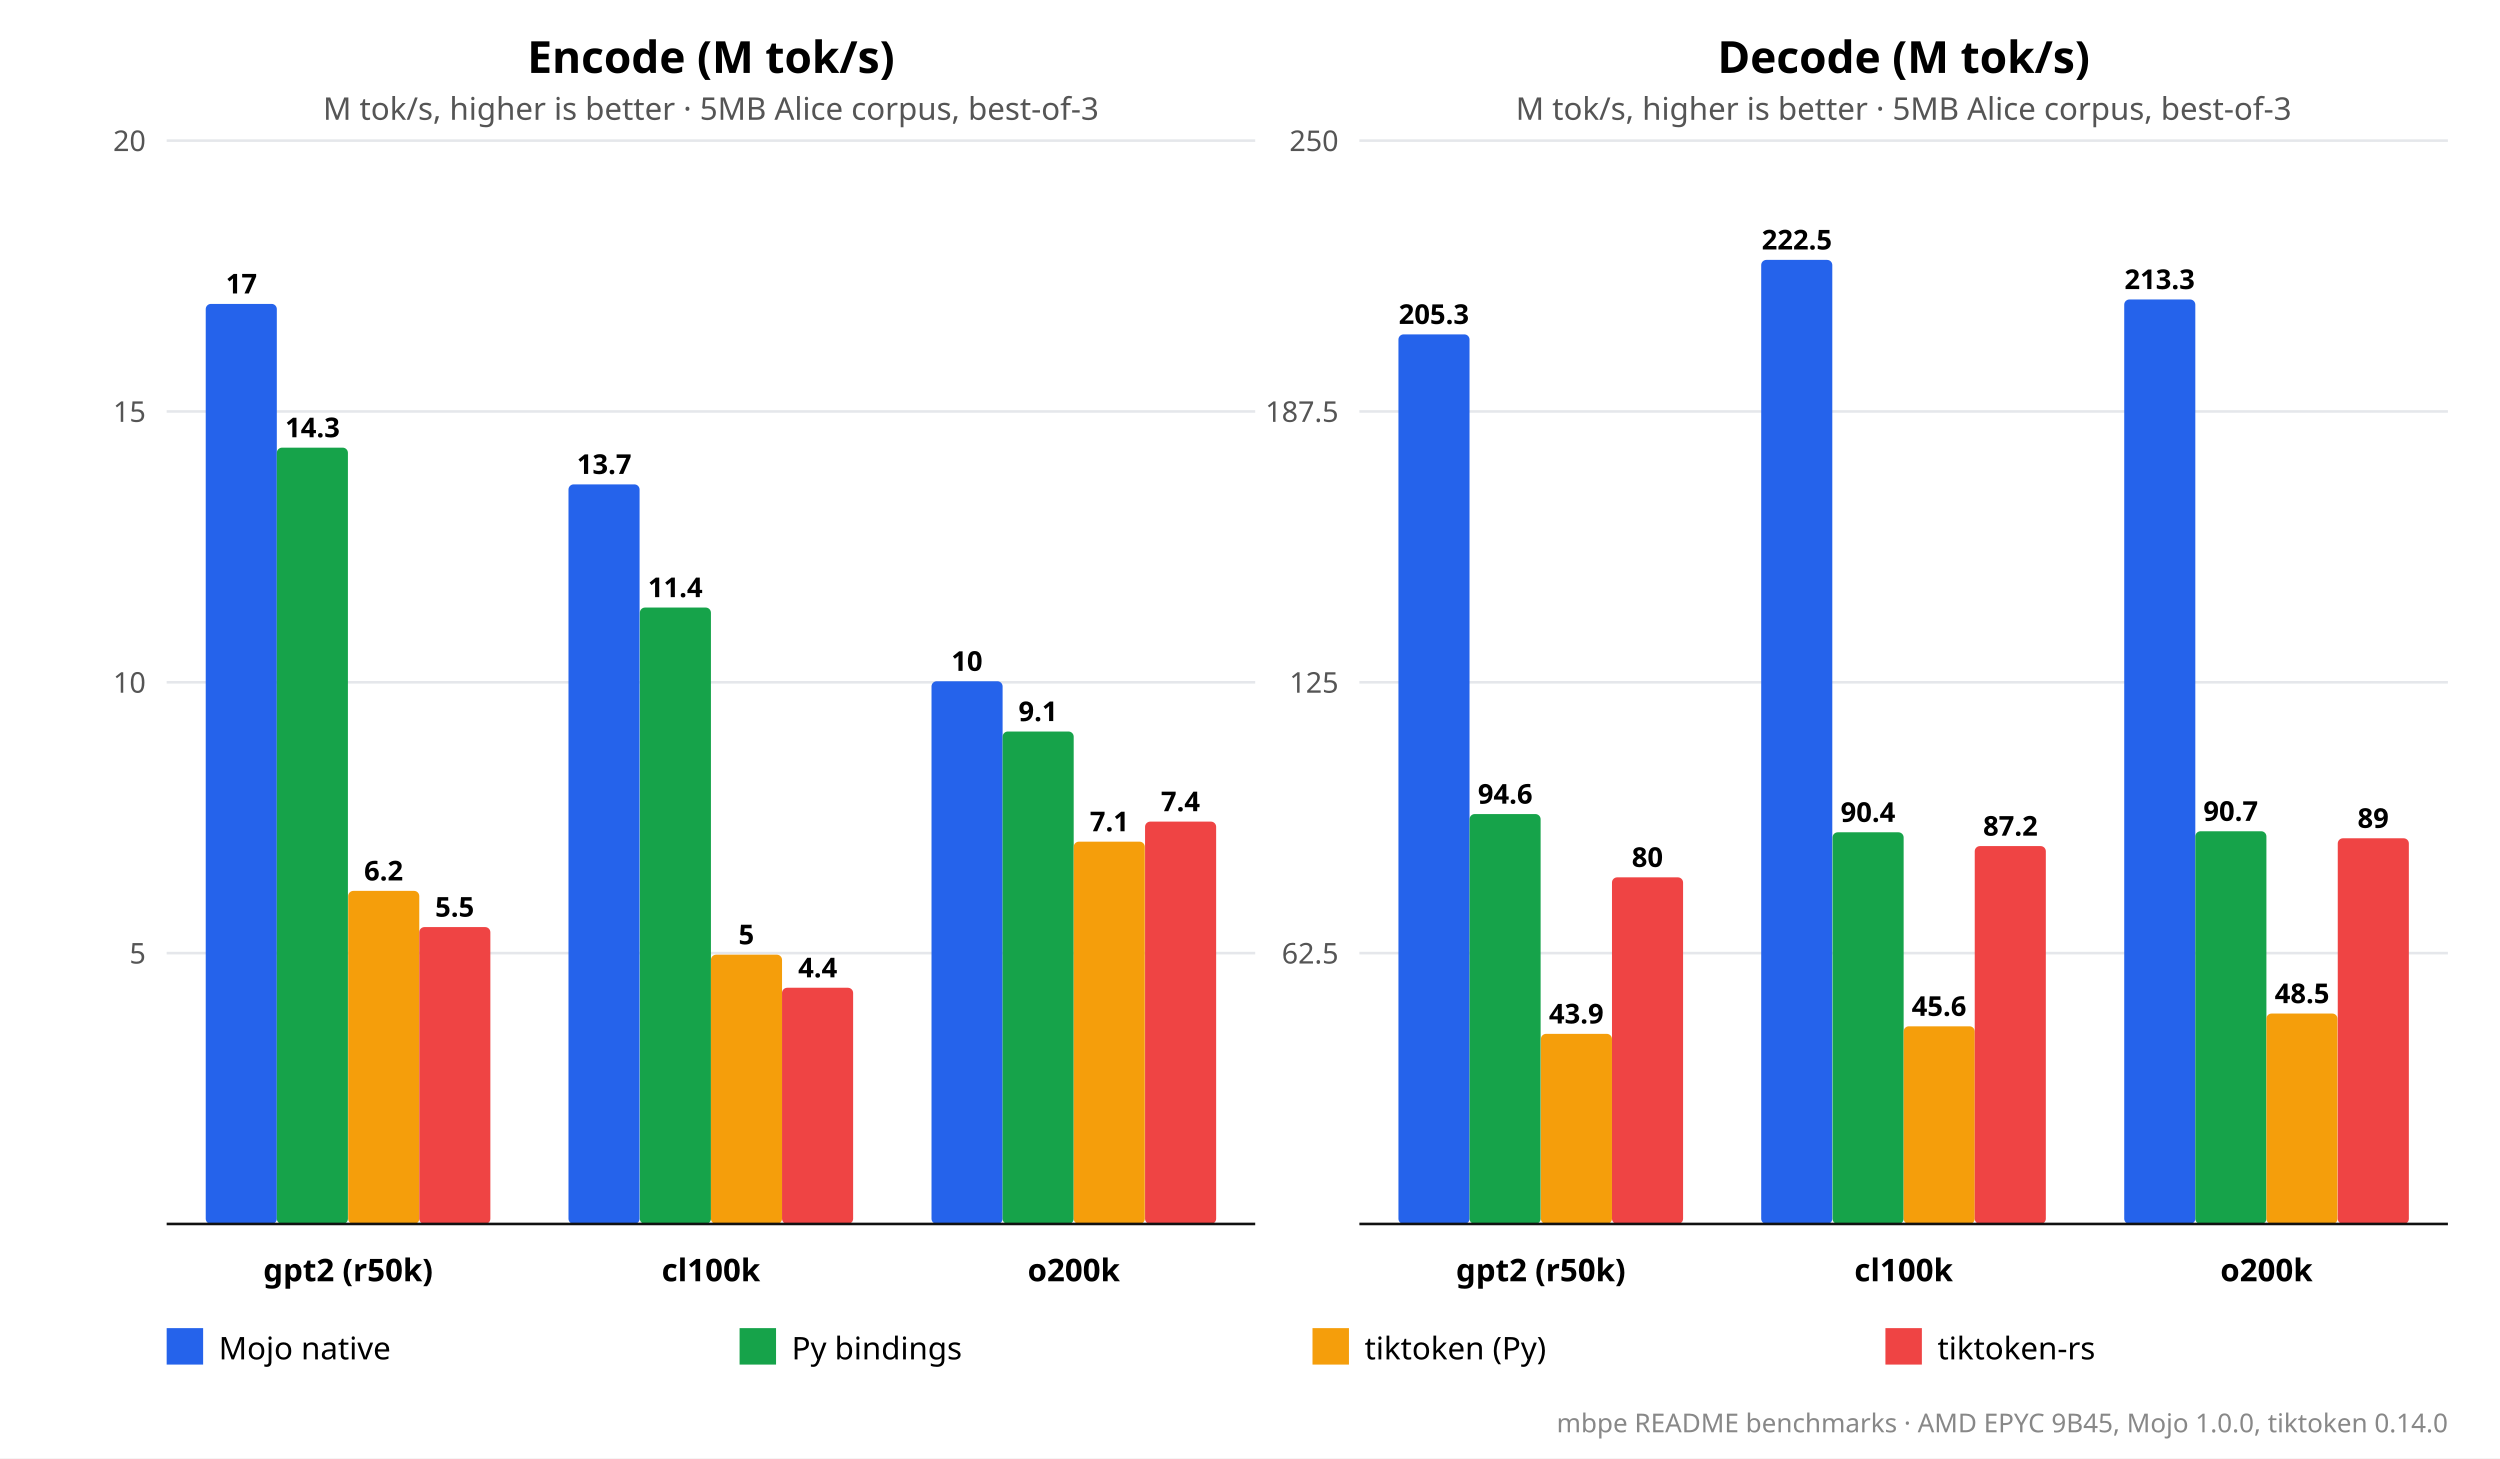
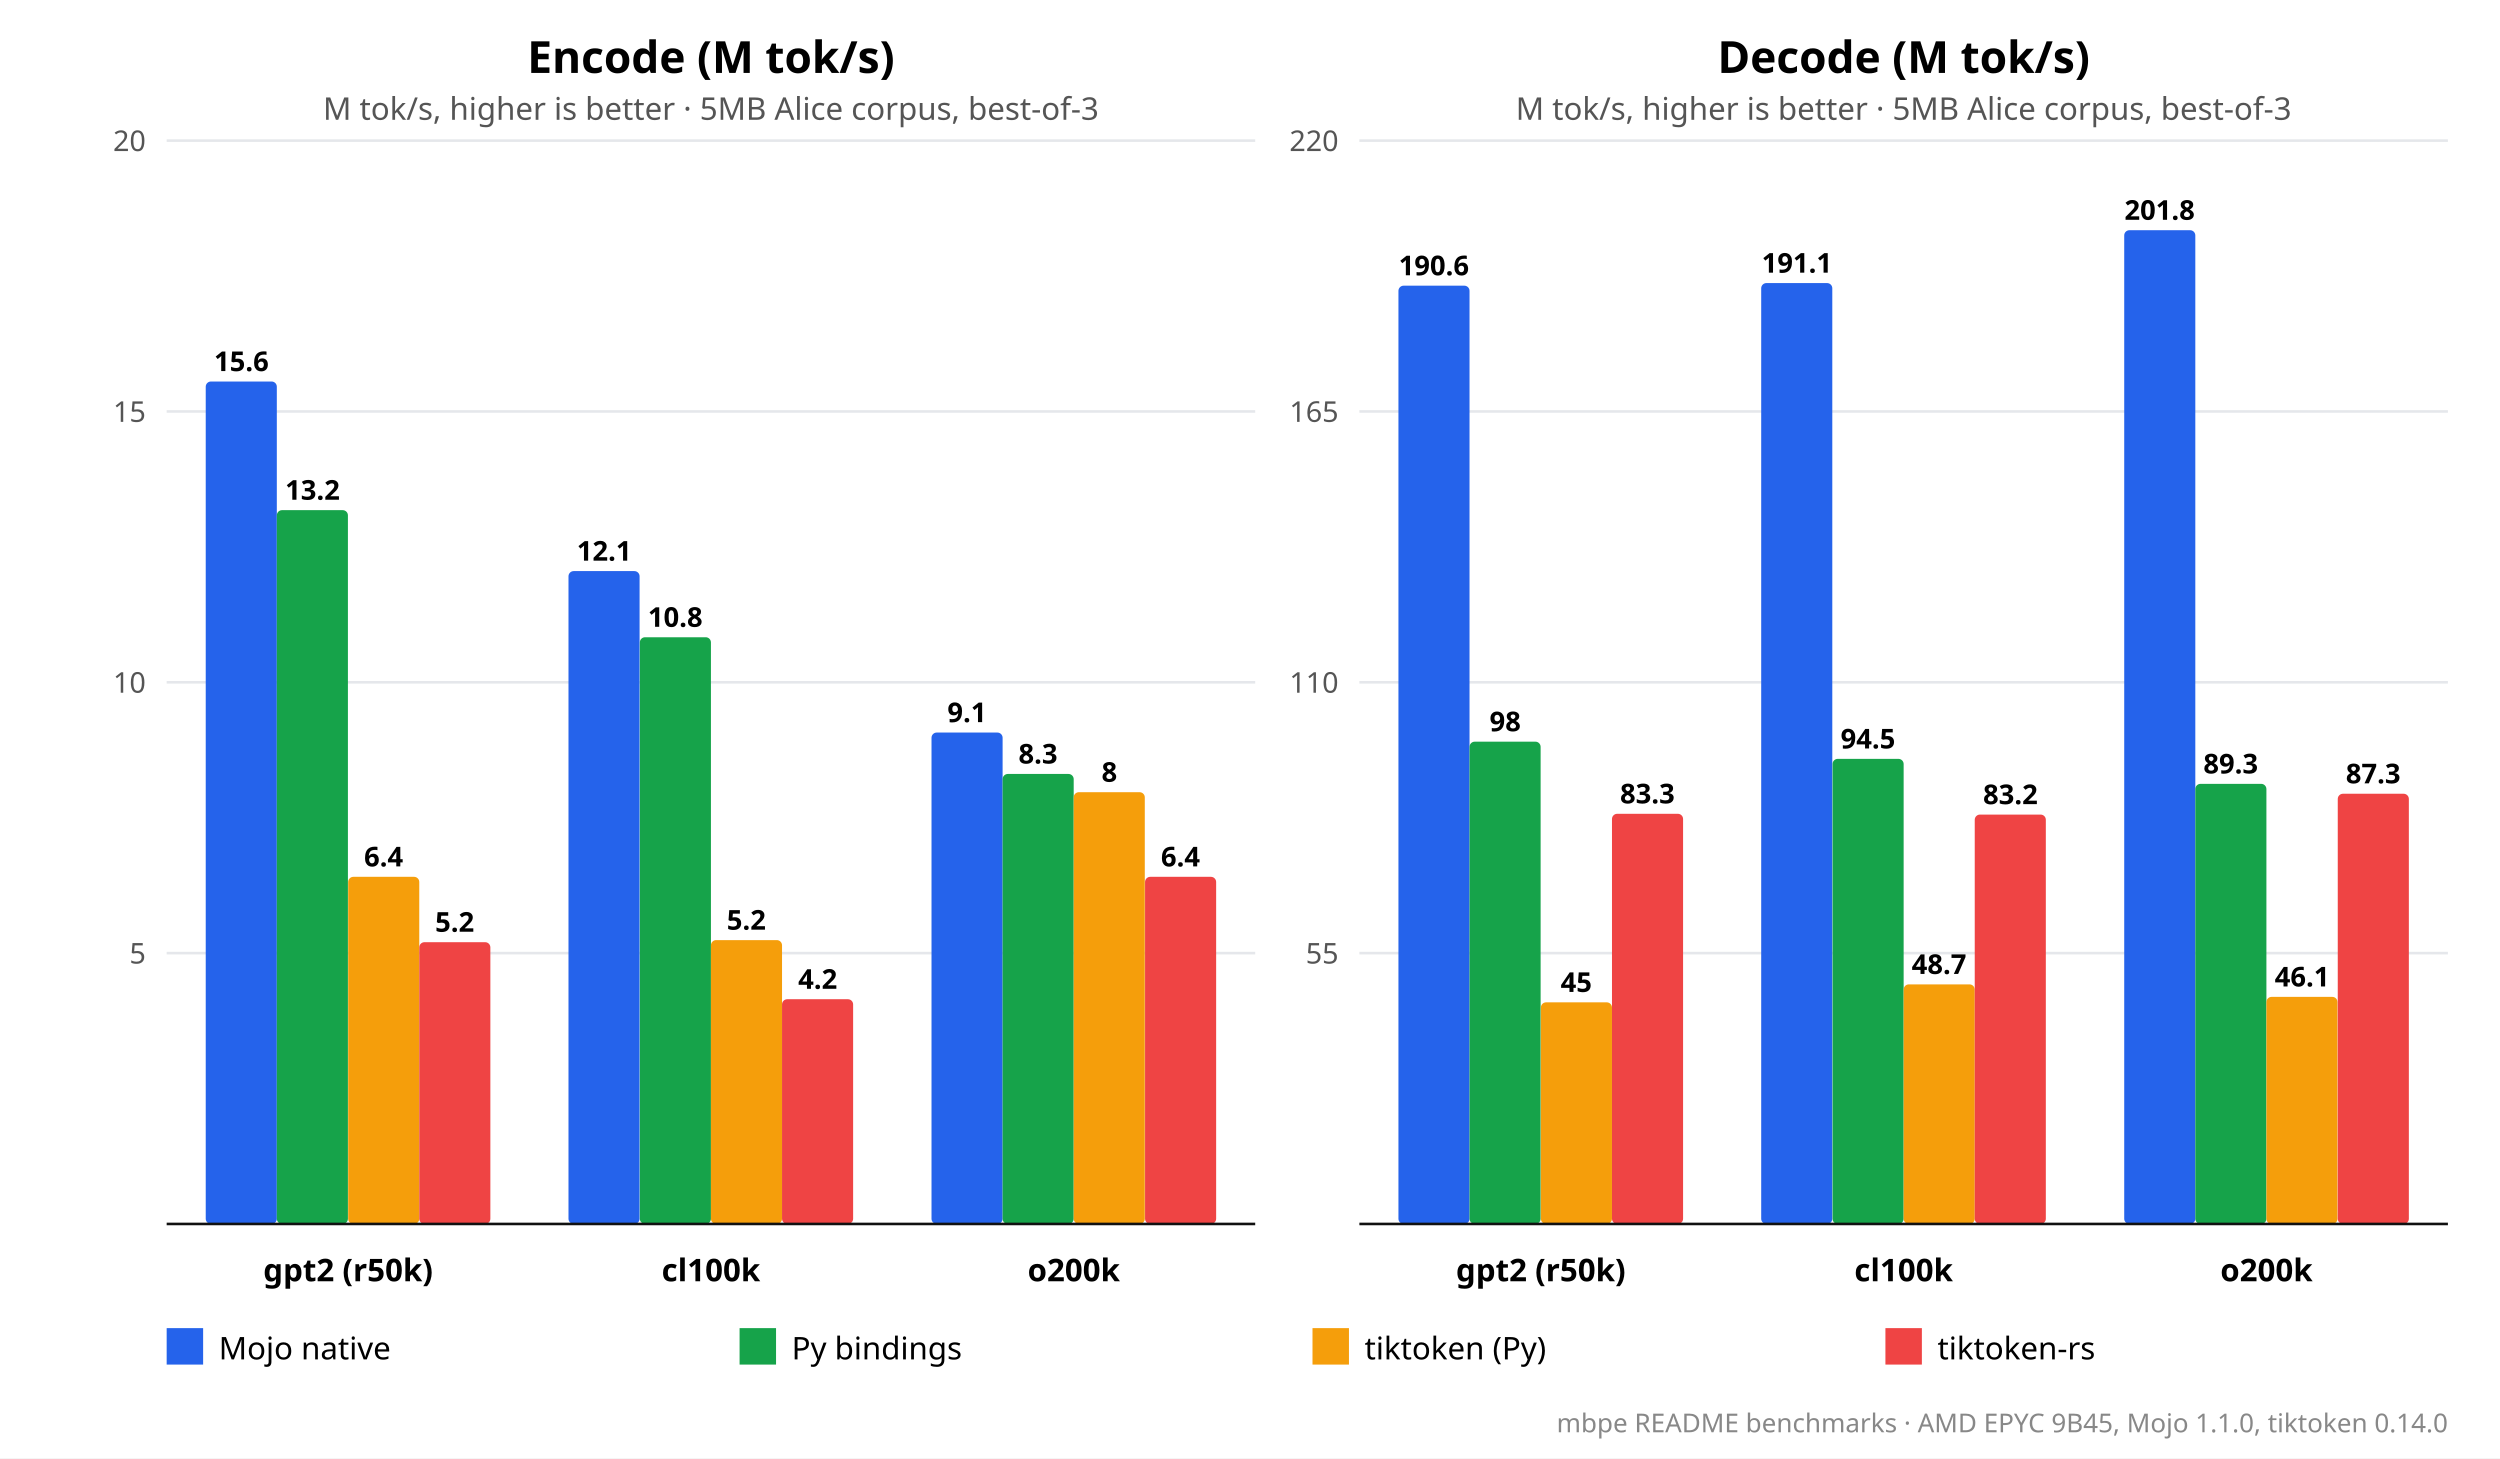
<svg xmlns="http://www.w3.org/2000/svg" width="960" height="560" role="img">
  <rect width="100%" height="100%" fill="white" />
  <text x="273.0" y="28" text-anchor="middle" font-size="17" font-weight="bold" font-family="sans-serif">Encode (M tok/s)</text>
  <text x="273.0" y="46" text-anchor="middle" font-size="12" fill="#555" font-family="sans-serif">M tok/s, higher is better · 5MB Alice corpus, best-of-3</text>
  <line x1="64" y1="366.0" x2="482" y2="366.0" stroke="#e5e7eb" />
  <text x="56" y="370.0" text-anchor="end" font-size="11" fill="#555" font-family="sans-serif">5</text>
  <line x1="64" y1="262.0" x2="482" y2="262.0" stroke="#e5e7eb" />
  <text x="56" y="266.0" text-anchor="end" font-size="11" fill="#555" font-family="sans-serif">10</text>
  <line x1="64" y1="158.0" x2="482" y2="158.0" stroke="#e5e7eb" />
  <text x="56" y="162.0" text-anchor="end" font-size="11" fill="#555" font-family="sans-serif">15</text>
  <line x1="64" y1="54.0" x2="482" y2="54.0" stroke="#e5e7eb" />
  <text x="56" y="58.0" text-anchor="end" font-size="11" fill="#555" font-family="sans-serif">20</text>
  <text x="133.667" y="492" text-anchor="middle" font-size="12" font-weight="bold" font-family="sans-serif">gpt2 (r50k)</text>
-   <rect x="79.0" y="116.7" width="27.3" height="353.3" fill="#2563eb" rx="2" />
-   <text x="92.7" y="112.7" text-anchor="middle" font-size="10.5" font-weight="bold" font-family="sans-serif">17</text>
-   <rect x="106.3" y="171.9" width="27.3" height="298.1" fill="#16a34a" rx="2" />
-   <text x="120.0" y="167.9" text-anchor="middle" font-size="10.5" font-weight="bold" font-family="sans-serif">14.3</text>
-   <rect x="133.7" y="342.1" width="27.3" height="127.9" fill="#f59e0b" rx="2" />
-   <text x="147.3" y="338.1" text-anchor="middle" font-size="10.5" font-weight="bold" font-family="sans-serif">6.2</text>
-   <rect x="161.0" y="356.0" width="27.3" height="114.0" fill="#ef4444" rx="2" />
-   <text x="174.6" y="352.0" text-anchor="middle" font-size="10.5" font-weight="bold" font-family="sans-serif">5.5</text>
+   <rect x="79.0" y="146.5" width="27.3" height="323.5" fill="#2563eb" rx="2" />
+   <text x="92.7" y="142.5" text-anchor="middle" font-size="10.5" font-weight="bold" font-family="sans-serif">15.6</text>
+   <rect x="106.3" y="195.9" width="27.3" height="274.1" fill="#16a34a" rx="2" />
+   <text x="120.0" y="191.9" text-anchor="middle" font-size="10.5" font-weight="bold" font-family="sans-serif">13.2</text>
+   <rect x="133.7" y="336.7" width="27.3" height="133.3" fill="#f59e0b" rx="2" />
+   <text x="147.3" y="332.7" text-anchor="middle" font-size="10.5" font-weight="bold" font-family="sans-serif">6.4</text>
+   <rect x="161.0" y="361.8" width="27.3" height="108.2" fill="#ef4444" rx="2" />
+   <text x="174.6" y="357.8" text-anchor="middle" font-size="10.5" font-weight="bold" font-family="sans-serif">5.2</text>
  <text x="273.0" y="492" text-anchor="middle" font-size="12" font-weight="bold" font-family="sans-serif">cl100k</text>
-   <rect x="218.3" y="186.0" width="27.3" height="284.0" fill="#2563eb" rx="2" />
-   <text x="232.0" y="182.0" text-anchor="middle" font-size="10.5" font-weight="bold" font-family="sans-serif">13.7</text>
-   <rect x="245.7" y="233.3" width="27.3" height="236.7" fill="#16a34a" rx="2" />
-   <text x="259.3" y="229.3" text-anchor="middle" font-size="10.5" font-weight="bold" font-family="sans-serif">11.4</text>
-   <rect x="273.0" y="366.6" width="27.3" height="103.4" fill="#f59e0b" rx="2" />
-   <text x="286.6" y="362.6" text-anchor="middle" font-size="10.5" font-weight="bold" font-family="sans-serif">5</text>
-   <rect x="300.3" y="379.3" width="27.3" height="90.7" fill="#ef4444" rx="2" />
-   <text x="314.0" y="375.3" text-anchor="middle" font-size="10.5" font-weight="bold" font-family="sans-serif">4.4</text>
+   <rect x="218.3" y="219.3" width="27.3" height="250.7" fill="#2563eb" rx="2" />
+   <text x="232.0" y="215.3" text-anchor="middle" font-size="10.5" font-weight="bold" font-family="sans-serif">12.1</text>
+   <rect x="245.7" y="244.7" width="27.3" height="225.3" fill="#16a34a" rx="2" />
+   <text x="259.3" y="240.7" text-anchor="middle" font-size="10.5" font-weight="bold" font-family="sans-serif">10.8</text>
+   <rect x="273.0" y="361.0" width="27.3" height="109.0" fill="#f59e0b" rx="2" />
+   <text x="286.6" y="357.0" text-anchor="middle" font-size="10.5" font-weight="bold" font-family="sans-serif">5.2</text>
+   <rect x="300.3" y="383.7" width="27.3" height="86.3" fill="#ef4444" rx="2" />
+   <text x="314.0" y="379.7" text-anchor="middle" font-size="10.5" font-weight="bold" font-family="sans-serif">4.2</text>
  <text x="412.333" y="492" text-anchor="middle" font-size="12" font-weight="bold" font-family="sans-serif">o200k</text>
-   <rect x="357.7" y="261.6" width="27.3" height="208.4" fill="#2563eb" rx="2" />
-   <text x="371.3" y="257.6" text-anchor="middle" font-size="10.5" font-weight="bold" font-family="sans-serif">10</text>
-   <rect x="385.0" y="280.9" width="27.3" height="189.1" fill="#16a34a" rx="2" />
-   <text x="398.6" y="276.9" text-anchor="middle" font-size="10.5" font-weight="bold" font-family="sans-serif">9.1</text>
-   <rect x="412.3" y="323.2" width="27.3" height="146.8" fill="#f59e0b" rx="2" />
-   <text x="426.0" y="319.2" text-anchor="middle" font-size="10.5" font-weight="bold" font-family="sans-serif">7.1</text>
-   <rect x="439.7" y="315.5" width="27.3" height="154.5" fill="#ef4444" rx="2" />
-   <text x="453.3" y="311.5" text-anchor="middle" font-size="10.5" font-weight="bold" font-family="sans-serif">7.4</text>
+   <rect x="357.7" y="281.3" width="27.3" height="188.7" fill="#2563eb" rx="2" />
+   <text x="371.3" y="277.3" text-anchor="middle" font-size="10.5" font-weight="bold" font-family="sans-serif">9.1</text>
+   <rect x="385.0" y="297.2" width="27.3" height="172.8" fill="#16a34a" rx="2" />
+   <text x="398.6" y="293.2" text-anchor="middle" font-size="10.5" font-weight="bold" font-family="sans-serif">8.3</text>
+   <rect x="412.3" y="304.2" width="27.3" height="165.8" fill="#f59e0b" rx="2" />
+   <text x="426.0" y="300.2" text-anchor="middle" font-size="10.5" font-weight="bold" font-family="sans-serif">8</text>
+   <rect x="439.7" y="336.7" width="27.3" height="133.3" fill="#ef4444" rx="2" />
+   <text x="453.3" y="332.7" text-anchor="middle" font-size="10.5" font-weight="bold" font-family="sans-serif">6.4</text>
  <line x1="64" y1="470" x2="482" y2="470" stroke="#111" />
  <text x="731.0" y="28" text-anchor="middle" font-size="17" font-weight="bold" font-family="sans-serif">Decode (M tok/s)</text>
  <text x="731.0" y="46" text-anchor="middle" font-size="12" fill="#555" font-family="sans-serif">M tok/s, higher is better · 5MB Alice corpus, best-of-3</text>
  <line x1="522" y1="366.0" x2="940" y2="366.0" stroke="#e5e7eb" />
-   <text x="514" y="370.0" text-anchor="end" font-size="11" fill="#555" font-family="sans-serif">62.5</text>
+   <text x="514" y="370.0" text-anchor="end" font-size="11" fill="#555" font-family="sans-serif">55</text>
  <line x1="522" y1="262.0" x2="940" y2="262.0" stroke="#e5e7eb" />
-   <text x="514" y="266.0" text-anchor="end" font-size="11" fill="#555" font-family="sans-serif">125</text>
+   <text x="514" y="266.0" text-anchor="end" font-size="11" fill="#555" font-family="sans-serif">110</text>
  <line x1="522" y1="158.0" x2="940" y2="158.0" stroke="#e5e7eb" />
-   <text x="514" y="162.0" text-anchor="end" font-size="11" fill="#555" font-family="sans-serif">187.5</text>
+   <text x="514" y="162.0" text-anchor="end" font-size="11" fill="#555" font-family="sans-serif">165</text>
  <line x1="522" y1="54.0" x2="940" y2="54.0" stroke="#e5e7eb" />
-   <text x="514" y="58.0" text-anchor="end" font-size="11" fill="#555" font-family="sans-serif">250</text>
+   <text x="514" y="58.0" text-anchor="end" font-size="11" fill="#555" font-family="sans-serif">220</text>
  <text x="591.667" y="492" text-anchor="middle" font-size="12" font-weight="bold" font-family="sans-serif">gpt2 (r50k)</text>
-   <rect x="537.0" y="128.4" width="27.3" height="341.6" fill="#2563eb" rx="2" />
-   <text x="550.6" y="124.4" text-anchor="middle" font-size="10.5" font-weight="bold" font-family="sans-serif">205.3</text>
-   <rect x="564.3" y="312.6" width="27.3" height="157.4" fill="#16a34a" rx="2" />
-   <text x="578.0" y="308.6" text-anchor="middle" font-size="10.5" font-weight="bold" font-family="sans-serif">94.6</text>
-   <rect x="591.7" y="397.0" width="27.3" height="73.0" fill="#f59e0b" rx="2" />
-   <text x="605.3" y="393.0" text-anchor="middle" font-size="10.5" font-weight="bold" font-family="sans-serif">43.9</text>
-   <rect x="619.0" y="336.9" width="27.3" height="133.1" fill="#ef4444" rx="2" />
-   <text x="632.6" y="332.9" text-anchor="middle" font-size="10.5" font-weight="bold" font-family="sans-serif">80</text>
+   <rect x="537.0" y="109.7" width="27.3" height="360.3" fill="#2563eb" rx="2" />
+   <text x="550.6" y="105.7" text-anchor="middle" font-size="10.5" font-weight="bold" font-family="sans-serif">190.6</text>
+   <rect x="564.3" y="284.8" width="27.3" height="185.2" fill="#16a34a" rx="2" />
+   <text x="578.0" y="280.8" text-anchor="middle" font-size="10.5" font-weight="bold" font-family="sans-serif">98</text>
+   <rect x="591.7" y="384.9" width="27.3" height="85.1" fill="#f59e0b" rx="2" />
+   <text x="605.3" y="380.9" text-anchor="middle" font-size="10.5" font-weight="bold" font-family="sans-serif">45</text>
+   <rect x="619.0" y="312.5" width="27.3" height="157.5" fill="#ef4444" rx="2" />
+   <text x="632.6" y="308.5" text-anchor="middle" font-size="10.5" font-weight="bold" font-family="sans-serif">83.3</text>
  <text x="731.0" y="492" text-anchor="middle" font-size="12" font-weight="bold" font-family="sans-serif">cl100k</text>
-   <rect x="676.3" y="99.8" width="27.3" height="370.2" fill="#2563eb" rx="2" />
-   <text x="690.0" y="95.8" text-anchor="middle" font-size="10.5" font-weight="bold" font-family="sans-serif">222.5</text>
-   <rect x="703.7" y="319.6" width="27.3" height="150.4" fill="#16a34a" rx="2" />
-   <text x="717.3" y="315.6" text-anchor="middle" font-size="10.5" font-weight="bold" font-family="sans-serif">90.4</text>
-   <rect x="731.0" y="394.1" width="27.3" height="75.9" fill="#f59e0b" rx="2" />
-   <text x="744.6" y="390.1" text-anchor="middle" font-size="10.5" font-weight="bold" font-family="sans-serif">45.6</text>
-   <rect x="758.3" y="324.9" width="27.3" height="145.1" fill="#ef4444" rx="2" />
-   <text x="772.0" y="320.9" text-anchor="middle" font-size="10.5" font-weight="bold" font-family="sans-serif">87.2</text>
+   <rect x="676.3" y="108.7" width="27.3" height="361.3" fill="#2563eb" rx="2" />
+   <text x="690.0" y="104.7" text-anchor="middle" font-size="10.5" font-weight="bold" font-family="sans-serif">191.1</text>
+   <rect x="703.7" y="291.4" width="27.3" height="178.6" fill="#16a34a" rx="2" />
+   <text x="717.3" y="287.4" text-anchor="middle" font-size="10.5" font-weight="bold" font-family="sans-serif">94.5</text>
+   <rect x="731.0" y="378.0" width="27.3" height="92.0" fill="#f59e0b" rx="2" />
+   <text x="744.6" y="374.0" text-anchor="middle" font-size="10.5" font-weight="bold" font-family="sans-serif">48.7</text>
+   <rect x="758.3" y="312.8" width="27.3" height="157.2" fill="#ef4444" rx="2" />
+   <text x="772.0" y="308.8" text-anchor="middle" font-size="10.5" font-weight="bold" font-family="sans-serif">83.2</text>
  <text x="870.333" y="492" text-anchor="middle" font-size="12" font-weight="bold" font-family="sans-serif">o200k</text>
-   <rect x="815.7" y="115.0" width="27.3" height="355.0" fill="#2563eb" rx="2" />
-   <text x="829.3" y="111.0" text-anchor="middle" font-size="10.5" font-weight="bold" font-family="sans-serif">213.3</text>
-   <rect x="843.0" y="319.2" width="27.3" height="150.8" fill="#16a34a" rx="2" />
-   <text x="856.6" y="315.2" text-anchor="middle" font-size="10.5" font-weight="bold" font-family="sans-serif">90.7</text>
-   <rect x="870.3" y="389.2" width="27.3" height="80.8" fill="#f59e0b" rx="2" />
-   <text x="884.0" y="385.2" text-anchor="middle" font-size="10.5" font-weight="bold" font-family="sans-serif">48.5</text>
-   <rect x="897.7" y="321.9" width="27.3" height="148.1" fill="#ef4444" rx="2" />
-   <text x="911.3" y="317.9" text-anchor="middle" font-size="10.5" font-weight="bold" font-family="sans-serif">89</text>
+   <rect x="815.7" y="88.4" width="27.3" height="381.6" fill="#2563eb" rx="2" />
+   <text x="829.3" y="84.4" text-anchor="middle" font-size="10.5" font-weight="bold" font-family="sans-serif">201.8</text>
+   <rect x="843.0" y="301.0" width="27.3" height="169.0" fill="#16a34a" rx="2" />
+   <text x="856.6" y="297.0" text-anchor="middle" font-size="10.5" font-weight="bold" font-family="sans-serif">89.3</text>
+   <rect x="870.3" y="382.8" width="27.3" height="87.2" fill="#f59e0b" rx="2" />
+   <text x="884.0" y="378.8" text-anchor="middle" font-size="10.5" font-weight="bold" font-family="sans-serif">46.1</text>
+   <rect x="897.7" y="304.8" width="27.3" height="165.2" fill="#ef4444" rx="2" />
+   <text x="911.3" y="300.8" text-anchor="middle" font-size="10.5" font-weight="bold" font-family="sans-serif">87.3</text>
  <line x1="522" y1="470" x2="940" y2="470" stroke="#111" />
  <rect x="64" y="510" width="14" height="14" fill="#2563eb" />
  <text x="84" y="522" font-size="12" font-family="sans-serif">Mojo native</text>
  <rect x="284" y="510" width="14" height="14" fill="#16a34a" />
  <text x="304" y="522" font-size="12" font-family="sans-serif">Py bindings</text>
  <rect x="504" y="510" width="14" height="14" fill="#f59e0b" />
  <text x="524" y="522" font-size="12" font-family="sans-serif">tiktoken (Py)</text>
  <rect x="724" y="510" width="14" height="14" fill="#ef4444" />
  <text x="744" y="522" font-size="12" font-family="sans-serif">tiktoken-rs</text>
-   <text x="940" y="550" text-anchor="end" font-size="10" fill="#888" font-family="sans-serif">mbpe README benchmarks · AMD EPYC 9B45, Mojo 1.0.0, tiktoken 0.14.0</text>
+   <text x="940" y="550" text-anchor="end" font-size="10" fill="#888" font-family="sans-serif">mbpe README benchmarks · AMD EPYC 9B45, Mojo 1.1.0, tiktoken 0.14.0</text>
</svg>
